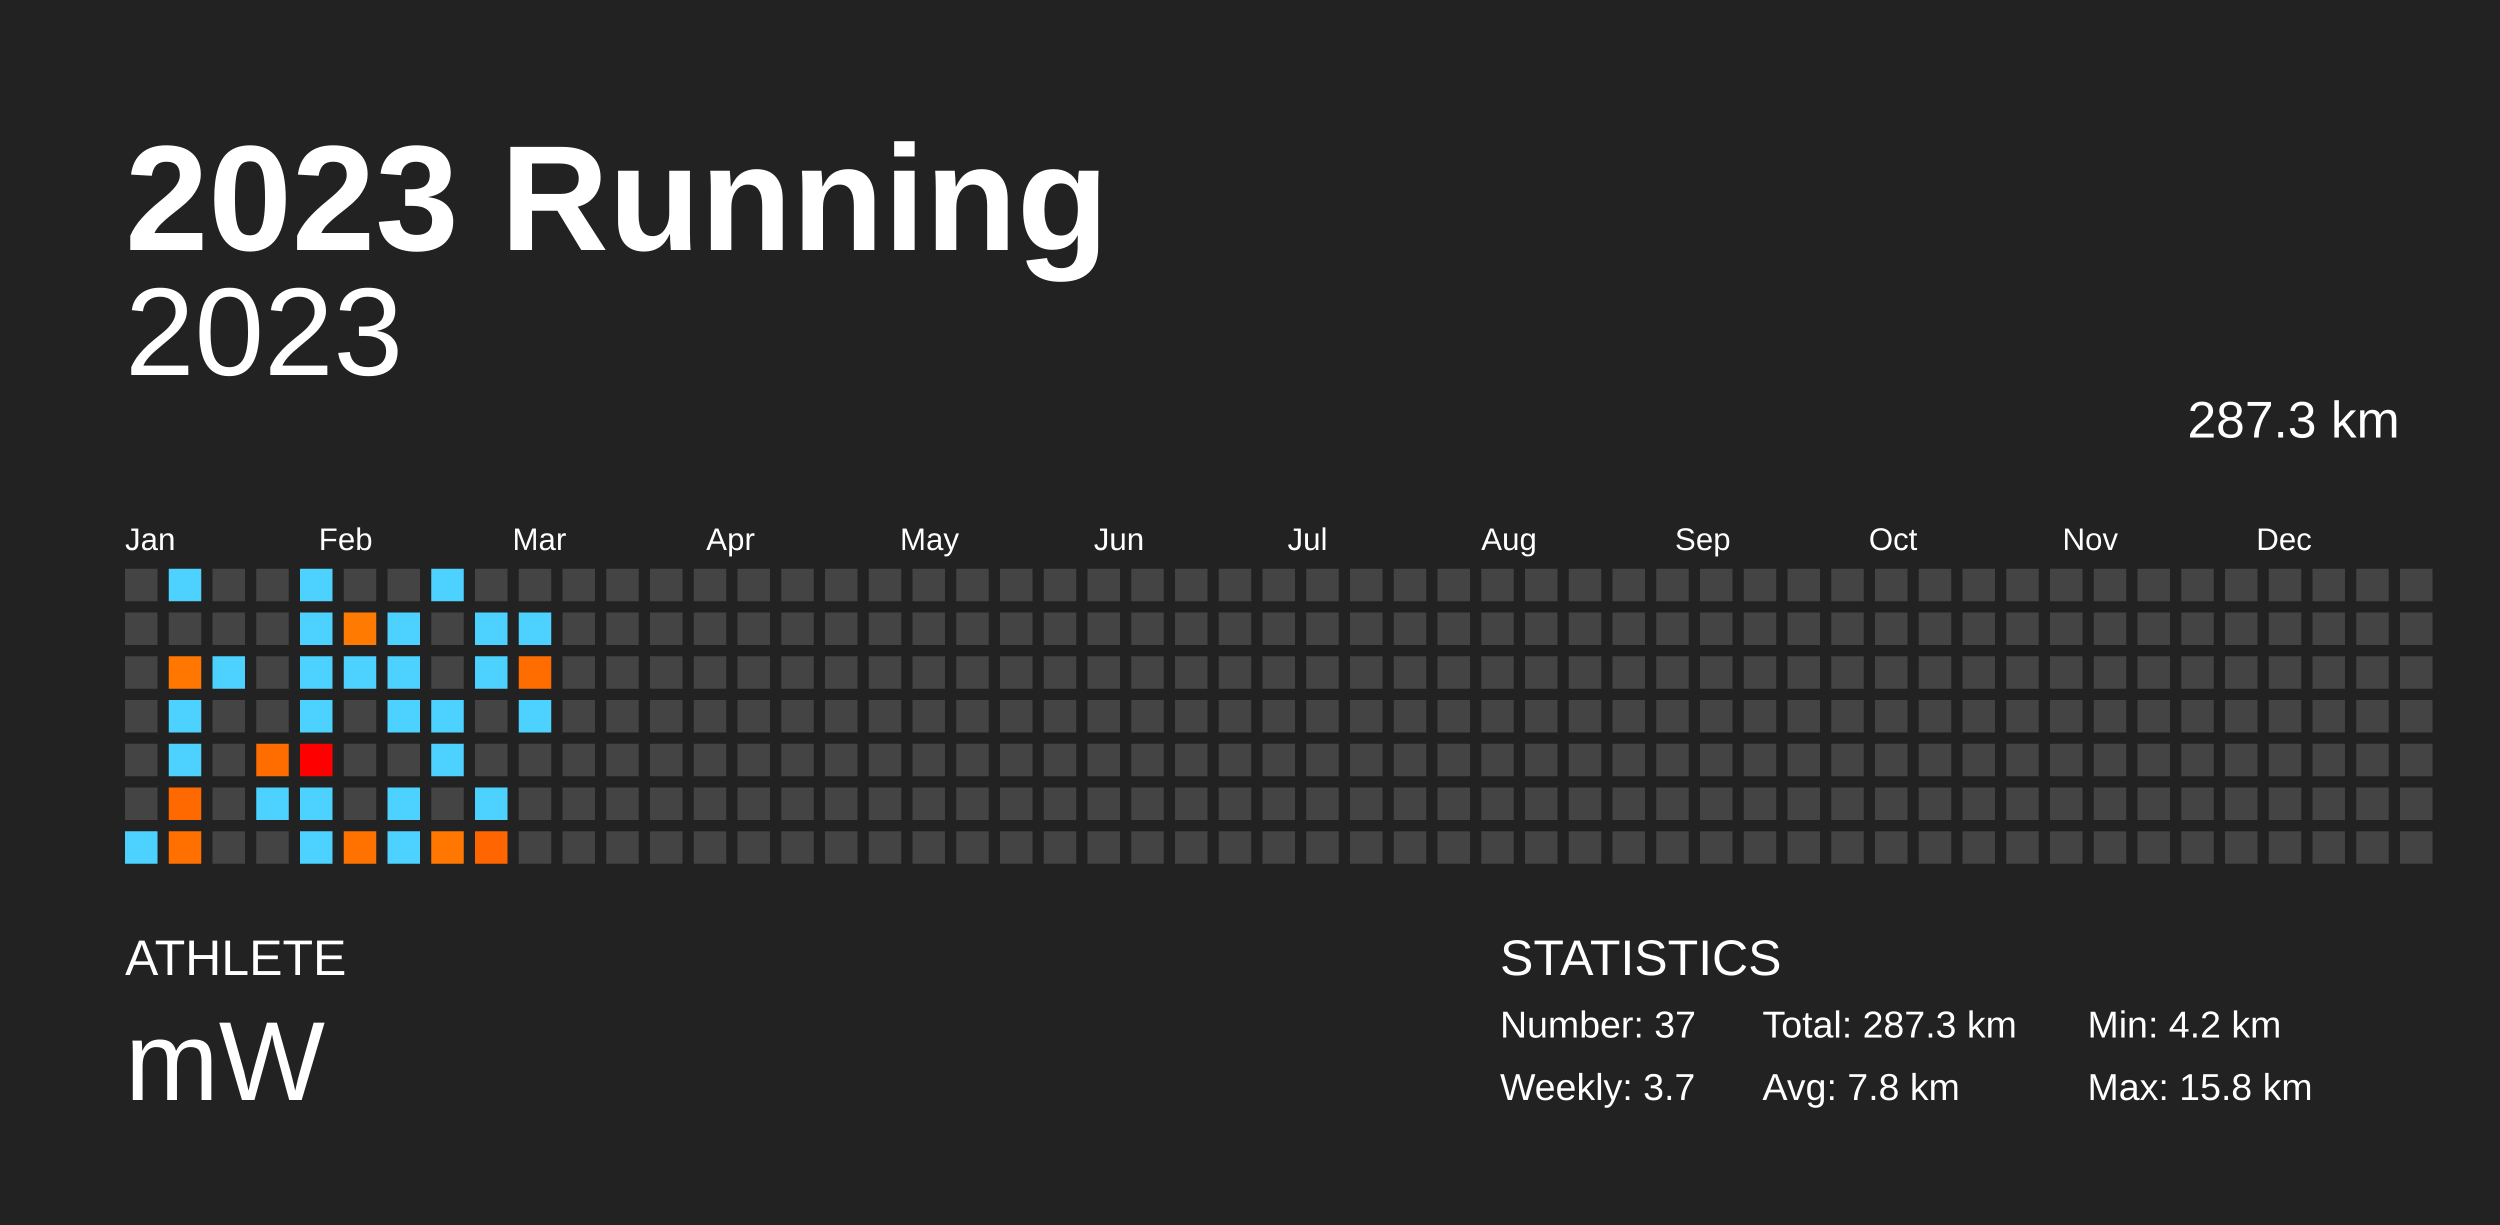
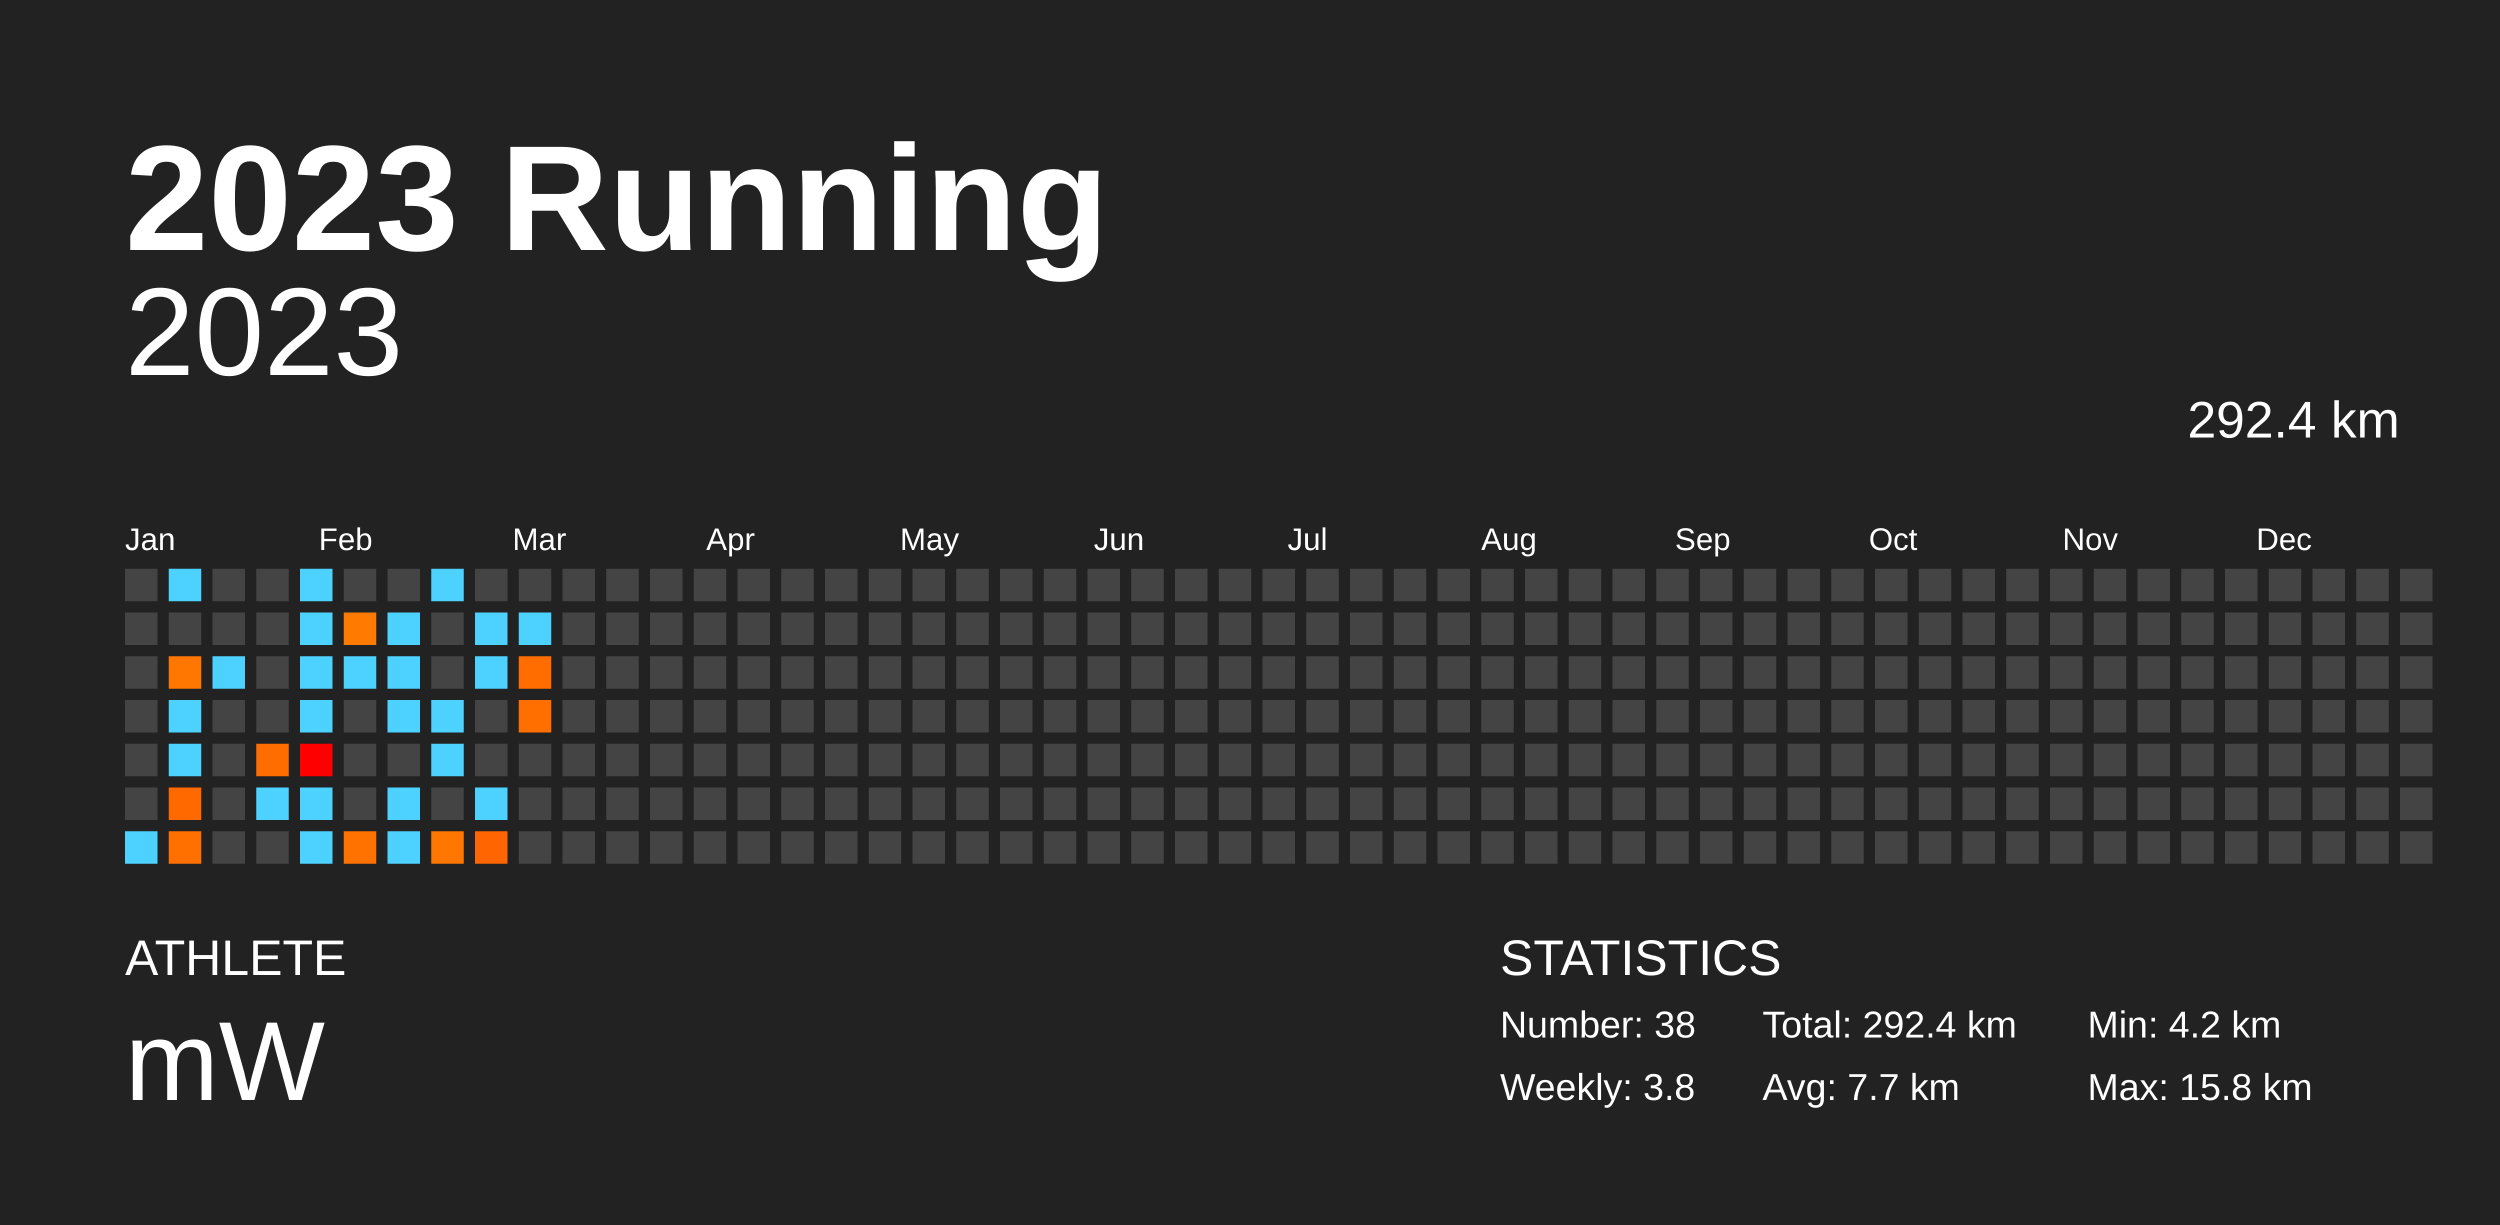
<svg xmlns="http://www.w3.org/2000/svg" baseProfile="full" height="98mm" version="1.1" viewBox="0,0,200,98" width="200mm">
  <defs />
  <rect fill="#222222" height="98" width="200" x="0" y="0" />
  <text fill="#FFFFFF" style="font-size:12px; font-family:Arial; font-weight:bold;" x="10" y="20">2023 Running</text>
  <text fill="#FFFFFF" style="font-size:4px; font-family:Arial" x="10" y="78">ATHLETE</text>
  <text fill="#FFFFFF" style="font-size:9px; font-family:Arial" x="10" y="88">mW</text>
  <text fill="#FFFFFF" style="font-size:4px; font-family:Arial" x="120" y="78">STATISTICS</text>
-   <text fill="#FFFFFF" style="font-size:3px; font-family:Arial" x="120" y="83">Number: 37</text>
-   <text fill="#FFFFFF" style="font-size:3px; font-family:Arial" x="120" y="88">Weekly: 3.7</text>
-   <text fill="#FFFFFF" style="font-size:3px; font-family:Arial" x="141" y="83">Total: 287.3 km</text>
-   <text fill="#FFFFFF" style="font-size:3px; font-family:Arial" x="141" y="88">Avg: 7.8 km</text>
+   <text fill="#FFFFFF" style="font-size:3px; font-family:Arial" x="120" y="83">Number: 38</text>
+   <text fill="#FFFFFF" style="font-size:3px; font-family:Arial" x="120" y="88">Weekly: 3.8</text>
+   <text fill="#FFFFFF" style="font-size:3px; font-family:Arial" x="141" y="83">Total: 292.4 km</text>
+   <text fill="#FFFFFF" style="font-size:3px; font-family:Arial" x="141" y="88">Avg: 7.7 km</text>
  <text fill="#FFFFFF" style="font-size:3px; font-family:Arial" x="167" y="83">Min: 4.2 km</text>
  <text fill="#FFFFFF" style="font-size:3px; font-family:Arial" x="167" y="88">Max: 15.8 km</text>
  <text alignment-baseline="hanging" fill="#FFFFFF" style="font-size:10.0px; font-family:Arial;" x="10" y="30">2023</text>
-   <text alignment-baseline="hanging" fill="#FFFFFF" style="font-size:4.125px; font-family:Arial;" x="175" y="35">287.3 km</text>
+   <text alignment-baseline="hanging" fill="#FFFFFF" style="font-size:4.125px; font-family:Arial;" x="175" y="35">292.4 km</text>
  <text fill="#FFFFFF" style="font-size:2.5px; font-family:Arial" x="10.0" y="44">Jan</text>
  <text fill="#FFFFFF" style="font-size:2.5px; font-family:Arial" x="25.5" y="44">Feb</text>
  <text fill="#FFFFFF" style="font-size:2.5px; font-family:Arial" x="41.0" y="44">Mar</text>
  <text fill="#FFFFFF" style="font-size:2.5px; font-family:Arial" x="56.5" y="44">Apr</text>
  <text fill="#FFFFFF" style="font-size:2.5px; font-family:Arial" x="72.0" y="44">May</text>
  <text fill="#FFFFFF" style="font-size:2.5px; font-family:Arial" x="87.5" y="44">Jun</text>
  <text fill="#FFFFFF" style="font-size:2.5px; font-family:Arial" x="103.0" y="44">Jul</text>
  <text fill="#FFFFFF" style="font-size:2.5px; font-family:Arial" x="118.5" y="44">Aug</text>
  <text fill="#FFFFFF" style="font-size:2.5px; font-family:Arial" x="134.0" y="44">Sep</text>
  <text fill="#FFFFFF" style="font-size:2.5px; font-family:Arial" x="149.5" y="44">Oct</text>
  <text fill="#FFFFFF" style="font-size:2.5px; font-family:Arial" x="165.0" y="44">Nov</text>
  <text fill="#FFFFFF" style="font-size:2.5px; font-family:Arial" x="180.5" y="44">Dec</text>
  <rect fill="#444444" height="2.6" width="2.6" x="10.0" y="45.5" />
  <rect fill="#444444" height="2.6" width="2.6" x="10.0" y="49.0" />
  <rect fill="#444444" height="2.6" width="2.6" x="10.0" y="52.5" />
  <rect fill="#444444" height="2.6" width="2.6" x="10.0" y="56.0" />
  <rect fill="#444444" height="2.6" width="2.6" x="10.0" y="59.5" />
  <rect fill="#444444" height="2.6" width="2.6" x="10.0" y="63.0" />
  <rect fill="#4dd2ff" height="2.6" width="2.6" x="10.0" y="66.5" />
  <rect fill="#4dd2ff" height="2.6" width="2.6" x="13.5" y="45.5" />
  <rect fill="#444444" height="2.6" width="2.6" x="13.5" y="49.0" />
  <rect fill="#ff7600" height="2.6" width="2.6" x="13.5" y="52.5" />
  <rect fill="#4dd2ff" height="2.6" width="2.6" x="13.5" y="56.0" />
  <rect fill="#4dd2ff" height="2.6" width="2.6" x="13.5" y="59.5" />
  <rect fill="#ff6900" height="2.6" width="2.6" x="13.5" y="63.0" />
  <rect fill="#ff7000" height="2.6" width="2.6" x="13.5" y="66.5" />
  <rect fill="#444444" height="2.6" width="2.6" x="17.0" y="45.5" />
  <rect fill="#444444" height="2.6" width="2.6" x="17.0" y="49.0" />
  <rect fill="#4dd2ff" height="2.6" width="2.6" x="17.0" y="52.5" />
  <rect fill="#444444" height="2.6" width="2.6" x="17.0" y="56.0" />
  <rect fill="#444444" height="2.6" width="2.6" x="17.0" y="59.5" />
  <rect fill="#444444" height="2.6" width="2.6" x="17.0" y="63.0" />
  <rect fill="#444444" height="2.6" width="2.6" x="17.0" y="66.5" />
  <rect fill="#444444" height="2.6" width="2.6" x="20.5" y="45.5" />
  <rect fill="#444444" height="2.6" width="2.6" x="20.5" y="49.0" />
  <rect fill="#444444" height="2.6" width="2.6" x="20.5" y="52.5" />
  <rect fill="#444444" height="2.6" width="2.6" x="20.5" y="56.0" />
  <rect fill="#ff6c00" height="2.6" width="2.6" x="20.5" y="59.5" />
  <rect fill="#4dd2ff" height="2.6" width="2.6" x="20.5" y="63.0" />
  <rect fill="#444444" height="2.6" width="2.6" x="20.5" y="66.5" />
  <rect fill="#4dd2ff" height="2.6" width="2.6" x="24.0" y="45.5" />
  <rect fill="#4dd2ff" height="2.6" width="2.6" x="24.0" y="49.0" />
  <rect fill="#4dd2ff" height="2.6" width="2.6" x="24.0" y="52.5" />
  <rect fill="#4dd2ff" height="2.6" width="2.6" x="24.0" y="56.0" />
  <rect fill="#ff0000" height="2.6" width="2.6" x="24.0" y="59.5" />
  <rect fill="#4dd2ff" height="2.6" width="2.6" x="24.0" y="63.0" />
  <rect fill="#4dd2ff" height="2.6" width="2.6" x="24.0" y="66.5" />
  <rect fill="#444444" height="2.6" width="2.6" x="27.5" y="45.5" />
  <rect fill="#ff7a00" height="2.6" width="2.6" x="27.5" y="49.0" />
  <rect fill="#4dd2ff" height="2.6" width="2.6" x="27.5" y="52.5" />
  <rect fill="#444444" height="2.6" width="2.6" x="27.5" y="56.0" />
  <rect fill="#444444" height="2.6" width="2.6" x="27.5" y="59.5" />
  <rect fill="#444444" height="2.6" width="2.6" x="27.5" y="63.0" />
  <rect fill="#ff7200" height="2.6" width="2.6" x="27.5" y="66.5" />
  <rect fill="#444444" height="2.6" width="2.6" x="31.0" y="45.5" />
  <rect fill="#4dd2ff" height="2.6" width="2.6" x="31.0" y="49.0" />
  <rect fill="#4dd2ff" height="2.6" width="2.6" x="31.0" y="52.5" />
  <rect fill="#4dd2ff" height="2.6" width="2.6" x="31.0" y="56.0" />
  <rect fill="#444444" height="2.6" width="2.6" x="31.0" y="59.5" />
  <rect fill="#4dd2ff" height="2.6" width="2.6" x="31.0" y="63.0" />
  <rect fill="#4dd2ff" height="2.6" width="2.6" x="31.0" y="66.5" />
  <rect fill="#4dd2ff" height="2.6" width="2.6" x="34.5" y="45.5" />
  <rect fill="#444444" height="2.6" width="2.6" x="34.5" y="49.0" />
  <rect fill="#444444" height="2.6" width="2.6" x="34.5" y="52.5" />
  <rect fill="#4dd2ff" height="2.6" width="2.6" x="34.5" y="56.0" />
  <rect fill="#4dd2ff" height="2.6" width="2.6" x="34.5" y="59.5" />
  <rect fill="#444444" height="2.6" width="2.6" x="34.5" y="63.0" />
  <rect fill="#ff7700" height="2.6" width="2.6" x="34.5" y="66.5" />
  <rect fill="#444444" height="2.6" width="2.6" x="38.0" y="45.5" />
  <rect fill="#4dd2ff" height="2.6" width="2.6" x="38.0" y="49.0" />
  <rect fill="#4dd2ff" height="2.6" width="2.6" x="38.0" y="52.5" />
  <rect fill="#444444" height="2.6" width="2.6" x="38.0" y="56.0" />
  <rect fill="#444444" height="2.6" width="2.6" x="38.0" y="59.5" />
  <rect fill="#4dd2ff" height="2.6" width="2.6" x="38.0" y="63.0" />
  <rect fill="#ff6500" height="2.6" width="2.6" x="38.0" y="66.5" />
  <rect fill="#444444" height="2.6" width="2.6" x="41.5" y="45.5" />
  <rect fill="#4dd2ff" height="2.6" width="2.6" x="41.5" y="49.0" />
  <rect fill="#ff6d00" height="2.6" width="2.6" x="41.5" y="52.5" />
-   <rect fill="#4dd2ff" height="2.6" width="2.6" x="41.5" y="56.0" />
+   <rect fill="#ff6f00" height="2.6" width="2.6" x="41.5" y="56.0" />
  <rect fill="#444444" height="2.6" width="2.6" x="41.5" y="59.5" />
  <rect fill="#444444" height="2.6" width="2.6" x="41.5" y="63.0" />
  <rect fill="#444444" height="2.6" width="2.6" x="41.5" y="66.5" />
  <rect fill="#444444" height="2.6" width="2.6" x="45.0" y="45.5" />
  <rect fill="#444444" height="2.6" width="2.6" x="45.0" y="49.0" />
  <rect fill="#444444" height="2.6" width="2.6" x="45.0" y="52.5" />
  <rect fill="#444444" height="2.6" width="2.6" x="45.0" y="56.0" />
  <rect fill="#444444" height="2.6" width="2.6" x="45.0" y="59.5" />
  <rect fill="#444444" height="2.6" width="2.6" x="45.0" y="63.0" />
  <rect fill="#444444" height="2.6" width="2.6" x="45.0" y="66.5" />
  <rect fill="#444444" height="2.6" width="2.6" x="48.5" y="45.5" />
  <rect fill="#444444" height="2.6" width="2.6" x="48.5" y="49.0" />
  <rect fill="#444444" height="2.6" width="2.6" x="48.5" y="52.5" />
  <rect fill="#444444" height="2.6" width="2.6" x="48.5" y="56.0" />
  <rect fill="#444444" height="2.6" width="2.6" x="48.5" y="59.5" />
  <rect fill="#444444" height="2.6" width="2.6" x="48.5" y="63.0" />
  <rect fill="#444444" height="2.6" width="2.6" x="48.5" y="66.5" />
  <rect fill="#444444" height="2.6" width="2.6" x="52.0" y="45.5" />
  <rect fill="#444444" height="2.6" width="2.6" x="52.0" y="49.0" />
  <rect fill="#444444" height="2.6" width="2.6" x="52.0" y="52.5" />
  <rect fill="#444444" height="2.6" width="2.6" x="52.0" y="56.0" />
  <rect fill="#444444" height="2.6" width="2.6" x="52.0" y="59.5" />
  <rect fill="#444444" height="2.6" width="2.6" x="52.0" y="63.0" />
  <rect fill="#444444" height="2.6" width="2.6" x="52.0" y="66.5" />
  <rect fill="#444444" height="2.6" width="2.6" x="55.5" y="45.5" />
  <rect fill="#444444" height="2.6" width="2.6" x="55.5" y="49.0" />
  <rect fill="#444444" height="2.6" width="2.6" x="55.5" y="52.5" />
  <rect fill="#444444" height="2.6" width="2.6" x="55.5" y="56.0" />
  <rect fill="#444444" height="2.6" width="2.6" x="55.5" y="59.5" />
  <rect fill="#444444" height="2.6" width="2.6" x="55.5" y="63.0" />
  <rect fill="#444444" height="2.6" width="2.6" x="55.5" y="66.5" />
  <rect fill="#444444" height="2.6" width="2.6" x="59.0" y="45.5" />
  <rect fill="#444444" height="2.6" width="2.6" x="59.0" y="49.0" />
  <rect fill="#444444" height="2.6" width="2.6" x="59.0" y="52.5" />
  <rect fill="#444444" height="2.6" width="2.6" x="59.0" y="56.0" />
  <rect fill="#444444" height="2.6" width="2.6" x="59.0" y="59.5" />
  <rect fill="#444444" height="2.6" width="2.6" x="59.0" y="63.0" />
  <rect fill="#444444" height="2.6" width="2.6" x="59.0" y="66.5" />
  <rect fill="#444444" height="2.6" width="2.6" x="62.5" y="45.5" />
  <rect fill="#444444" height="2.6" width="2.6" x="62.5" y="49.0" />
  <rect fill="#444444" height="2.6" width="2.6" x="62.5" y="52.5" />
  <rect fill="#444444" height="2.6" width="2.6" x="62.5" y="56.0" />
  <rect fill="#444444" height="2.6" width="2.6" x="62.5" y="59.5" />
  <rect fill="#444444" height="2.6" width="2.6" x="62.5" y="63.0" />
  <rect fill="#444444" height="2.6" width="2.6" x="62.5" y="66.5" />
  <rect fill="#444444" height="2.6" width="2.6" x="66.0" y="45.5" />
  <rect fill="#444444" height="2.6" width="2.6" x="66.0" y="49.0" />
  <rect fill="#444444" height="2.6" width="2.6" x="66.0" y="52.5" />
  <rect fill="#444444" height="2.6" width="2.6" x="66.0" y="56.0" />
  <rect fill="#444444" height="2.6" width="2.6" x="66.0" y="59.5" />
  <rect fill="#444444" height="2.6" width="2.6" x="66.0" y="63.0" />
  <rect fill="#444444" height="2.6" width="2.6" x="66.0" y="66.5" />
  <rect fill="#444444" height="2.6" width="2.6" x="69.5" y="45.5" />
  <rect fill="#444444" height="2.6" width="2.6" x="69.5" y="49.0" />
  <rect fill="#444444" height="2.6" width="2.6" x="69.5" y="52.5" />
  <rect fill="#444444" height="2.6" width="2.6" x="69.5" y="56.0" />
  <rect fill="#444444" height="2.6" width="2.6" x="69.5" y="59.5" />
  <rect fill="#444444" height="2.6" width="2.6" x="69.5" y="63.0" />
  <rect fill="#444444" height="2.6" width="2.6" x="69.5" y="66.5" />
  <rect fill="#444444" height="2.6" width="2.6" x="73.0" y="45.5" />
  <rect fill="#444444" height="2.6" width="2.6" x="73.0" y="49.0" />
  <rect fill="#444444" height="2.6" width="2.6" x="73.0" y="52.5" />
  <rect fill="#444444" height="2.6" width="2.6" x="73.0" y="56.0" />
  <rect fill="#444444" height="2.6" width="2.6" x="73.0" y="59.5" />
  <rect fill="#444444" height="2.6" width="2.6" x="73.0" y="63.0" />
  <rect fill="#444444" height="2.6" width="2.6" x="73.0" y="66.5" />
  <rect fill="#444444" height="2.6" width="2.6" x="76.5" y="45.5" />
  <rect fill="#444444" height="2.6" width="2.6" x="76.5" y="49.0" />
  <rect fill="#444444" height="2.6" width="2.6" x="76.5" y="52.5" />
  <rect fill="#444444" height="2.6" width="2.6" x="76.5" y="56.0" />
  <rect fill="#444444" height="2.6" width="2.6" x="76.5" y="59.5" />
  <rect fill="#444444" height="2.6" width="2.6" x="76.5" y="63.0" />
  <rect fill="#444444" height="2.6" width="2.6" x="76.5" y="66.5" />
  <rect fill="#444444" height="2.6" width="2.6" x="80.0" y="45.5" />
  <rect fill="#444444" height="2.6" width="2.6" x="80.0" y="49.0" />
  <rect fill="#444444" height="2.6" width="2.6" x="80.0" y="52.5" />
  <rect fill="#444444" height="2.6" width="2.6" x="80.0" y="56.0" />
  <rect fill="#444444" height="2.6" width="2.6" x="80.0" y="59.5" />
  <rect fill="#444444" height="2.6" width="2.6" x="80.0" y="63.0" />
  <rect fill="#444444" height="2.6" width="2.6" x="80.0" y="66.5" />
  <rect fill="#444444" height="2.6" width="2.6" x="83.5" y="45.5" />
  <rect fill="#444444" height="2.6" width="2.6" x="83.5" y="49.0" />
  <rect fill="#444444" height="2.6" width="2.6" x="83.5" y="52.5" />
  <rect fill="#444444" height="2.6" width="2.6" x="83.5" y="56.0" />
  <rect fill="#444444" height="2.6" width="2.6" x="83.5" y="59.5" />
  <rect fill="#444444" height="2.6" width="2.6" x="83.5" y="63.0" />
  <rect fill="#444444" height="2.6" width="2.6" x="83.5" y="66.5" />
  <rect fill="#444444" height="2.6" width="2.6" x="87.0" y="45.5" />
  <rect fill="#444444" height="2.6" width="2.6" x="87.0" y="49.0" />
  <rect fill="#444444" height="2.6" width="2.6" x="87.0" y="52.5" />
  <rect fill="#444444" height="2.6" width="2.6" x="87.0" y="56.0" />
  <rect fill="#444444" height="2.6" width="2.6" x="87.0" y="59.5" />
  <rect fill="#444444" height="2.6" width="2.6" x="87.0" y="63.0" />
  <rect fill="#444444" height="2.6" width="2.6" x="87.0" y="66.5" />
  <rect fill="#444444" height="2.6" width="2.6" x="90.5" y="45.5" />
  <rect fill="#444444" height="2.6" width="2.6" x="90.5" y="49.0" />
  <rect fill="#444444" height="2.6" width="2.6" x="90.5" y="52.5" />
  <rect fill="#444444" height="2.6" width="2.6" x="90.5" y="56.0" />
  <rect fill="#444444" height="2.6" width="2.6" x="90.5" y="59.5" />
  <rect fill="#444444" height="2.6" width="2.6" x="90.5" y="63.0" />
  <rect fill="#444444" height="2.6" width="2.6" x="90.5" y="66.5" />
  <rect fill="#444444" height="2.6" width="2.6" x="94.0" y="45.5" />
  <rect fill="#444444" height="2.6" width="2.6" x="94.0" y="49.0" />
  <rect fill="#444444" height="2.6" width="2.6" x="94.0" y="52.5" />
  <rect fill="#444444" height="2.6" width="2.6" x="94.0" y="56.0" />
  <rect fill="#444444" height="2.6" width="2.6" x="94.0" y="59.5" />
  <rect fill="#444444" height="2.6" width="2.6" x="94.0" y="63.0" />
  <rect fill="#444444" height="2.6" width="2.6" x="94.0" y="66.5" />
  <rect fill="#444444" height="2.6" width="2.6" x="97.5" y="45.5" />
  <rect fill="#444444" height="2.6" width="2.6" x="97.5" y="49.0" />
  <rect fill="#444444" height="2.6" width="2.6" x="97.5" y="52.5" />
  <rect fill="#444444" height="2.6" width="2.6" x="97.5" y="56.0" />
  <rect fill="#444444" height="2.6" width="2.6" x="97.5" y="59.5" />
  <rect fill="#444444" height="2.6" width="2.6" x="97.5" y="63.0" />
  <rect fill="#444444" height="2.6" width="2.6" x="97.5" y="66.5" />
  <rect fill="#444444" height="2.6" width="2.6" x="101.0" y="45.5" />
  <rect fill="#444444" height="2.6" width="2.6" x="101.0" y="49.0" />
  <rect fill="#444444" height="2.6" width="2.6" x="101.0" y="52.5" />
  <rect fill="#444444" height="2.6" width="2.6" x="101.0" y="56.0" />
  <rect fill="#444444" height="2.6" width="2.6" x="101.0" y="59.5" />
  <rect fill="#444444" height="2.6" width="2.6" x="101.0" y="63.0" />
  <rect fill="#444444" height="2.6" width="2.6" x="101.0" y="66.5" />
  <rect fill="#444444" height="2.6" width="2.6" x="104.5" y="45.5" />
  <rect fill="#444444" height="2.6" width="2.6" x="104.5" y="49.0" />
  <rect fill="#444444" height="2.6" width="2.6" x="104.5" y="52.5" />
  <rect fill="#444444" height="2.6" width="2.6" x="104.5" y="56.0" />
  <rect fill="#444444" height="2.6" width="2.6" x="104.5" y="59.5" />
  <rect fill="#444444" height="2.6" width="2.6" x="104.5" y="63.0" />
  <rect fill="#444444" height="2.6" width="2.6" x="104.5" y="66.5" />
  <rect fill="#444444" height="2.6" width="2.6" x="108.0" y="45.5" />
  <rect fill="#444444" height="2.6" width="2.6" x="108.0" y="49.0" />
  <rect fill="#444444" height="2.6" width="2.6" x="108.0" y="52.5" />
  <rect fill="#444444" height="2.6" width="2.6" x="108.0" y="56.0" />
  <rect fill="#444444" height="2.6" width="2.6" x="108.0" y="59.5" />
  <rect fill="#444444" height="2.6" width="2.6" x="108.0" y="63.0" />
  <rect fill="#444444" height="2.6" width="2.6" x="108.0" y="66.5" />
  <rect fill="#444444" height="2.6" width="2.6" x="111.5" y="45.5" />
  <rect fill="#444444" height="2.6" width="2.6" x="111.5" y="49.0" />
  <rect fill="#444444" height="2.6" width="2.6" x="111.5" y="52.5" />
  <rect fill="#444444" height="2.6" width="2.6" x="111.5" y="56.0" />
  <rect fill="#444444" height="2.6" width="2.6" x="111.5" y="59.5" />
  <rect fill="#444444" height="2.6" width="2.6" x="111.5" y="63.0" />
  <rect fill="#444444" height="2.6" width="2.6" x="111.5" y="66.5" />
  <rect fill="#444444" height="2.6" width="2.6" x="115.0" y="45.5" />
  <rect fill="#444444" height="2.6" width="2.6" x="115.0" y="49.0" />
  <rect fill="#444444" height="2.6" width="2.6" x="115.0" y="52.5" />
  <rect fill="#444444" height="2.6" width="2.6" x="115.0" y="56.0" />
  <rect fill="#444444" height="2.6" width="2.6" x="115.0" y="59.5" />
  <rect fill="#444444" height="2.6" width="2.6" x="115.0" y="63.0" />
  <rect fill="#444444" height="2.6" width="2.6" x="115.0" y="66.5" />
  <rect fill="#444444" height="2.6" width="2.6" x="118.5" y="45.5" />
  <rect fill="#444444" height="2.6" width="2.6" x="118.5" y="49.0" />
  <rect fill="#444444" height="2.6" width="2.6" x="118.5" y="52.5" />
  <rect fill="#444444" height="2.6" width="2.6" x="118.5" y="56.0" />
  <rect fill="#444444" height="2.6" width="2.6" x="118.5" y="59.5" />
  <rect fill="#444444" height="2.6" width="2.6" x="118.5" y="63.0" />
  <rect fill="#444444" height="2.6" width="2.6" x="118.5" y="66.5" />
  <rect fill="#444444" height="2.6" width="2.6" x="122.0" y="45.5" />
  <rect fill="#444444" height="2.6" width="2.6" x="122.0" y="49.0" />
  <rect fill="#444444" height="2.6" width="2.6" x="122.0" y="52.5" />
  <rect fill="#444444" height="2.6" width="2.6" x="122.0" y="56.0" />
  <rect fill="#444444" height="2.6" width="2.6" x="122.0" y="59.5" />
  <rect fill="#444444" height="2.6" width="2.6" x="122.0" y="63.0" />
  <rect fill="#444444" height="2.6" width="2.6" x="122.0" y="66.5" />
  <rect fill="#444444" height="2.6" width="2.6" x="125.5" y="45.5" />
  <rect fill="#444444" height="2.6" width="2.6" x="125.5" y="49.0" />
  <rect fill="#444444" height="2.6" width="2.6" x="125.5" y="52.5" />
  <rect fill="#444444" height="2.6" width="2.6" x="125.5" y="56.0" />
  <rect fill="#444444" height="2.6" width="2.6" x="125.5" y="59.5" />
  <rect fill="#444444" height="2.6" width="2.6" x="125.5" y="63.0" />
  <rect fill="#444444" height="2.6" width="2.6" x="125.5" y="66.5" />
  <rect fill="#444444" height="2.6" width="2.6" x="129.0" y="45.5" />
  <rect fill="#444444" height="2.6" width="2.6" x="129.0" y="49.0" />
  <rect fill="#444444" height="2.6" width="2.6" x="129.0" y="52.5" />
  <rect fill="#444444" height="2.6" width="2.6" x="129.0" y="56.0" />
  <rect fill="#444444" height="2.6" width="2.6" x="129.0" y="59.5" />
  <rect fill="#444444" height="2.6" width="2.6" x="129.0" y="63.0" />
  <rect fill="#444444" height="2.6" width="2.6" x="129.0" y="66.5" />
  <rect fill="#444444" height="2.6" width="2.6" x="132.5" y="45.5" />
  <rect fill="#444444" height="2.6" width="2.6" x="132.5" y="49.0" />
  <rect fill="#444444" height="2.6" width="2.6" x="132.5" y="52.5" />
  <rect fill="#444444" height="2.6" width="2.6" x="132.5" y="56.0" />
  <rect fill="#444444" height="2.6" width="2.6" x="132.5" y="59.5" />
  <rect fill="#444444" height="2.6" width="2.6" x="132.5" y="63.0" />
  <rect fill="#444444" height="2.6" width="2.6" x="132.5" y="66.5" />
  <rect fill="#444444" height="2.6" width="2.6" x="136.0" y="45.5" />
  <rect fill="#444444" height="2.6" width="2.6" x="136.0" y="49.0" />
  <rect fill="#444444" height="2.6" width="2.6" x="136.0" y="52.5" />
  <rect fill="#444444" height="2.6" width="2.6" x="136.0" y="56.0" />
  <rect fill="#444444" height="2.6" width="2.6" x="136.0" y="59.5" />
  <rect fill="#444444" height="2.6" width="2.6" x="136.0" y="63.0" />
  <rect fill="#444444" height="2.6" width="2.6" x="136.0" y="66.5" />
  <rect fill="#444444" height="2.6" width="2.6" x="139.5" y="45.5" />
  <rect fill="#444444" height="2.6" width="2.6" x="139.5" y="49.0" />
  <rect fill="#444444" height="2.6" width="2.6" x="139.5" y="52.5" />
  <rect fill="#444444" height="2.6" width="2.6" x="139.5" y="56.0" />
  <rect fill="#444444" height="2.6" width="2.6" x="139.5" y="59.5" />
  <rect fill="#444444" height="2.6" width="2.6" x="139.5" y="63.0" />
  <rect fill="#444444" height="2.6" width="2.6" x="139.5" y="66.5" />
  <rect fill="#444444" height="2.6" width="2.6" x="143.0" y="45.5" />
  <rect fill="#444444" height="2.6" width="2.6" x="143.0" y="49.0" />
  <rect fill="#444444" height="2.6" width="2.6" x="143.0" y="52.5" />
  <rect fill="#444444" height="2.6" width="2.6" x="143.0" y="56.0" />
  <rect fill="#444444" height="2.6" width="2.6" x="143.0" y="59.5" />
  <rect fill="#444444" height="2.6" width="2.6" x="143.0" y="63.0" />
  <rect fill="#444444" height="2.6" width="2.6" x="143.0" y="66.5" />
  <rect fill="#444444" height="2.6" width="2.6" x="146.5" y="45.5" />
  <rect fill="#444444" height="2.6" width="2.6" x="146.5" y="49.0" />
  <rect fill="#444444" height="2.6" width="2.6" x="146.5" y="52.5" />
  <rect fill="#444444" height="2.6" width="2.6" x="146.5" y="56.0" />
  <rect fill="#444444" height="2.6" width="2.6" x="146.5" y="59.5" />
  <rect fill="#444444" height="2.6" width="2.6" x="146.5" y="63.0" />
  <rect fill="#444444" height="2.6" width="2.6" x="146.5" y="66.5" />
  <rect fill="#444444" height="2.6" width="2.6" x="150.0" y="45.5" />
  <rect fill="#444444" height="2.6" width="2.6" x="150.0" y="49.0" />
  <rect fill="#444444" height="2.6" width="2.6" x="150.0" y="52.5" />
  <rect fill="#444444" height="2.6" width="2.6" x="150.0" y="56.0" />
  <rect fill="#444444" height="2.6" width="2.6" x="150.0" y="59.5" />
  <rect fill="#444444" height="2.6" width="2.6" x="150.0" y="63.0" />
  <rect fill="#444444" height="2.6" width="2.6" x="150.0" y="66.5" />
  <rect fill="#444444" height="2.6" width="2.6" x="153.5" y="45.5" />
  <rect fill="#444444" height="2.6" width="2.6" x="153.5" y="49.0" />
  <rect fill="#444444" height="2.6" width="2.6" x="153.5" y="52.5" />
  <rect fill="#444444" height="2.6" width="2.6" x="153.5" y="56.0" />
  <rect fill="#444444" height="2.6" width="2.6" x="153.5" y="59.5" />
  <rect fill="#444444" height="2.6" width="2.6" x="153.5" y="63.0" />
  <rect fill="#444444" height="2.6" width="2.6" x="153.5" y="66.5" />
  <rect fill="#444444" height="2.6" width="2.6" x="157.0" y="45.5" />
  <rect fill="#444444" height="2.6" width="2.6" x="157.0" y="49.0" />
  <rect fill="#444444" height="2.6" width="2.6" x="157.0" y="52.5" />
  <rect fill="#444444" height="2.6" width="2.6" x="157.0" y="56.0" />
  <rect fill="#444444" height="2.6" width="2.6" x="157.0" y="59.5" />
  <rect fill="#444444" height="2.6" width="2.6" x="157.0" y="63.0" />
  <rect fill="#444444" height="2.6" width="2.6" x="157.0" y="66.5" />
  <rect fill="#444444" height="2.6" width="2.6" x="160.5" y="45.5" />
  <rect fill="#444444" height="2.6" width="2.6" x="160.5" y="49.0" />
  <rect fill="#444444" height="2.6" width="2.6" x="160.5" y="52.5" />
  <rect fill="#444444" height="2.6" width="2.6" x="160.5" y="56.0" />
  <rect fill="#444444" height="2.6" width="2.6" x="160.5" y="59.5" />
  <rect fill="#444444" height="2.6" width="2.6" x="160.5" y="63.0" />
  <rect fill="#444444" height="2.6" width="2.6" x="160.5" y="66.5" />
  <rect fill="#444444" height="2.6" width="2.6" x="164.0" y="45.5" />
  <rect fill="#444444" height="2.6" width="2.6" x="164.0" y="49.0" />
  <rect fill="#444444" height="2.6" width="2.6" x="164.0" y="52.5" />
  <rect fill="#444444" height="2.6" width="2.6" x="164.0" y="56.0" />
  <rect fill="#444444" height="2.6" width="2.6" x="164.0" y="59.5" />
  <rect fill="#444444" height="2.6" width="2.6" x="164.0" y="63.0" />
  <rect fill="#444444" height="2.6" width="2.6" x="164.0" y="66.5" />
  <rect fill="#444444" height="2.6" width="2.6" x="167.5" y="45.5" />
  <rect fill="#444444" height="2.6" width="2.6" x="167.5" y="49.0" />
  <rect fill="#444444" height="2.6" width="2.6" x="167.5" y="52.5" />
  <rect fill="#444444" height="2.6" width="2.6" x="167.5" y="56.0" />
  <rect fill="#444444" height="2.6" width="2.6" x="167.5" y="59.5" />
  <rect fill="#444444" height="2.6" width="2.6" x="167.5" y="63.0" />
  <rect fill="#444444" height="2.6" width="2.6" x="167.5" y="66.5" />
  <rect fill="#444444" height="2.6" width="2.6" x="171.0" y="45.5" />
  <rect fill="#444444" height="2.6" width="2.6" x="171.0" y="49.0" />
  <rect fill="#444444" height="2.6" width="2.6" x="171.0" y="52.5" />
  <rect fill="#444444" height="2.6" width="2.6" x="171.0" y="56.0" />
  <rect fill="#444444" height="2.6" width="2.6" x="171.0" y="59.5" />
  <rect fill="#444444" height="2.6" width="2.6" x="171.0" y="63.0" />
  <rect fill="#444444" height="2.6" width="2.6" x="171.0" y="66.5" />
  <rect fill="#444444" height="2.6" width="2.6" x="174.5" y="45.5" />
  <rect fill="#444444" height="2.6" width="2.6" x="174.5" y="49.0" />
  <rect fill="#444444" height="2.6" width="2.6" x="174.5" y="52.5" />
  <rect fill="#444444" height="2.6" width="2.6" x="174.5" y="56.0" />
  <rect fill="#444444" height="2.6" width="2.6" x="174.5" y="59.5" />
  <rect fill="#444444" height="2.6" width="2.6" x="174.5" y="63.0" />
  <rect fill="#444444" height="2.6" width="2.6" x="174.5" y="66.5" />
  <rect fill="#444444" height="2.6" width="2.6" x="178.0" y="45.5" />
  <rect fill="#444444" height="2.6" width="2.6" x="178.0" y="49.0" />
  <rect fill="#444444" height="2.6" width="2.6" x="178.0" y="52.5" />
  <rect fill="#444444" height="2.6" width="2.6" x="178.0" y="56.0" />
  <rect fill="#444444" height="2.6" width="2.6" x="178.0" y="59.5" />
  <rect fill="#444444" height="2.6" width="2.6" x="178.0" y="63.0" />
  <rect fill="#444444" height="2.6" width="2.6" x="178.0" y="66.5" />
  <rect fill="#444444" height="2.6" width="2.6" x="181.5" y="45.5" />
  <rect fill="#444444" height="2.6" width="2.6" x="181.5" y="49.0" />
  <rect fill="#444444" height="2.6" width="2.6" x="181.5" y="52.5" />
  <rect fill="#444444" height="2.6" width="2.6" x="181.5" y="56.0" />
  <rect fill="#444444" height="2.6" width="2.6" x="181.5" y="59.5" />
  <rect fill="#444444" height="2.6" width="2.6" x="181.5" y="63.0" />
  <rect fill="#444444" height="2.6" width="2.6" x="181.5" y="66.5" />
  <rect fill="#444444" height="2.6" width="2.6" x="185.0" y="45.5" />
  <rect fill="#444444" height="2.6" width="2.6" x="185.0" y="49.0" />
  <rect fill="#444444" height="2.6" width="2.6" x="185.0" y="52.5" />
  <rect fill="#444444" height="2.6" width="2.6" x="185.0" y="56.0" />
  <rect fill="#444444" height="2.6" width="2.6" x="185.0" y="59.5" />
  <rect fill="#444444" height="2.6" width="2.6" x="185.0" y="63.0" />
  <rect fill="#444444" height="2.6" width="2.6" x="185.0" y="66.5" />
  <rect fill="#444444" height="2.6" width="2.6" x="188.5" y="45.5" />
  <rect fill="#444444" height="2.6" width="2.6" x="188.5" y="49.0" />
  <rect fill="#444444" height="2.6" width="2.6" x="188.5" y="52.5" />
  <rect fill="#444444" height="2.6" width="2.6" x="188.5" y="56.0" />
  <rect fill="#444444" height="2.6" width="2.6" x="188.5" y="59.5" />
  <rect fill="#444444" height="2.6" width="2.6" x="188.5" y="63.0" />
  <rect fill="#444444" height="2.6" width="2.6" x="188.5" y="66.5" />
  <rect fill="#444444" height="2.6" width="2.6" x="192.0" y="45.5" />
  <rect fill="#444444" height="2.6" width="2.6" x="192.0" y="49.0" />
  <rect fill="#444444" height="2.6" width="2.6" x="192.0" y="52.5" />
  <rect fill="#444444" height="2.6" width="2.6" x="192.0" y="56.0" />
  <rect fill="#444444" height="2.6" width="2.6" x="192.0" y="59.5" />
  <rect fill="#444444" height="2.6" width="2.6" x="192.0" y="63.0" />
  <rect fill="#444444" height="2.6" width="2.6" x="192.0" y="66.5" />
</svg>
